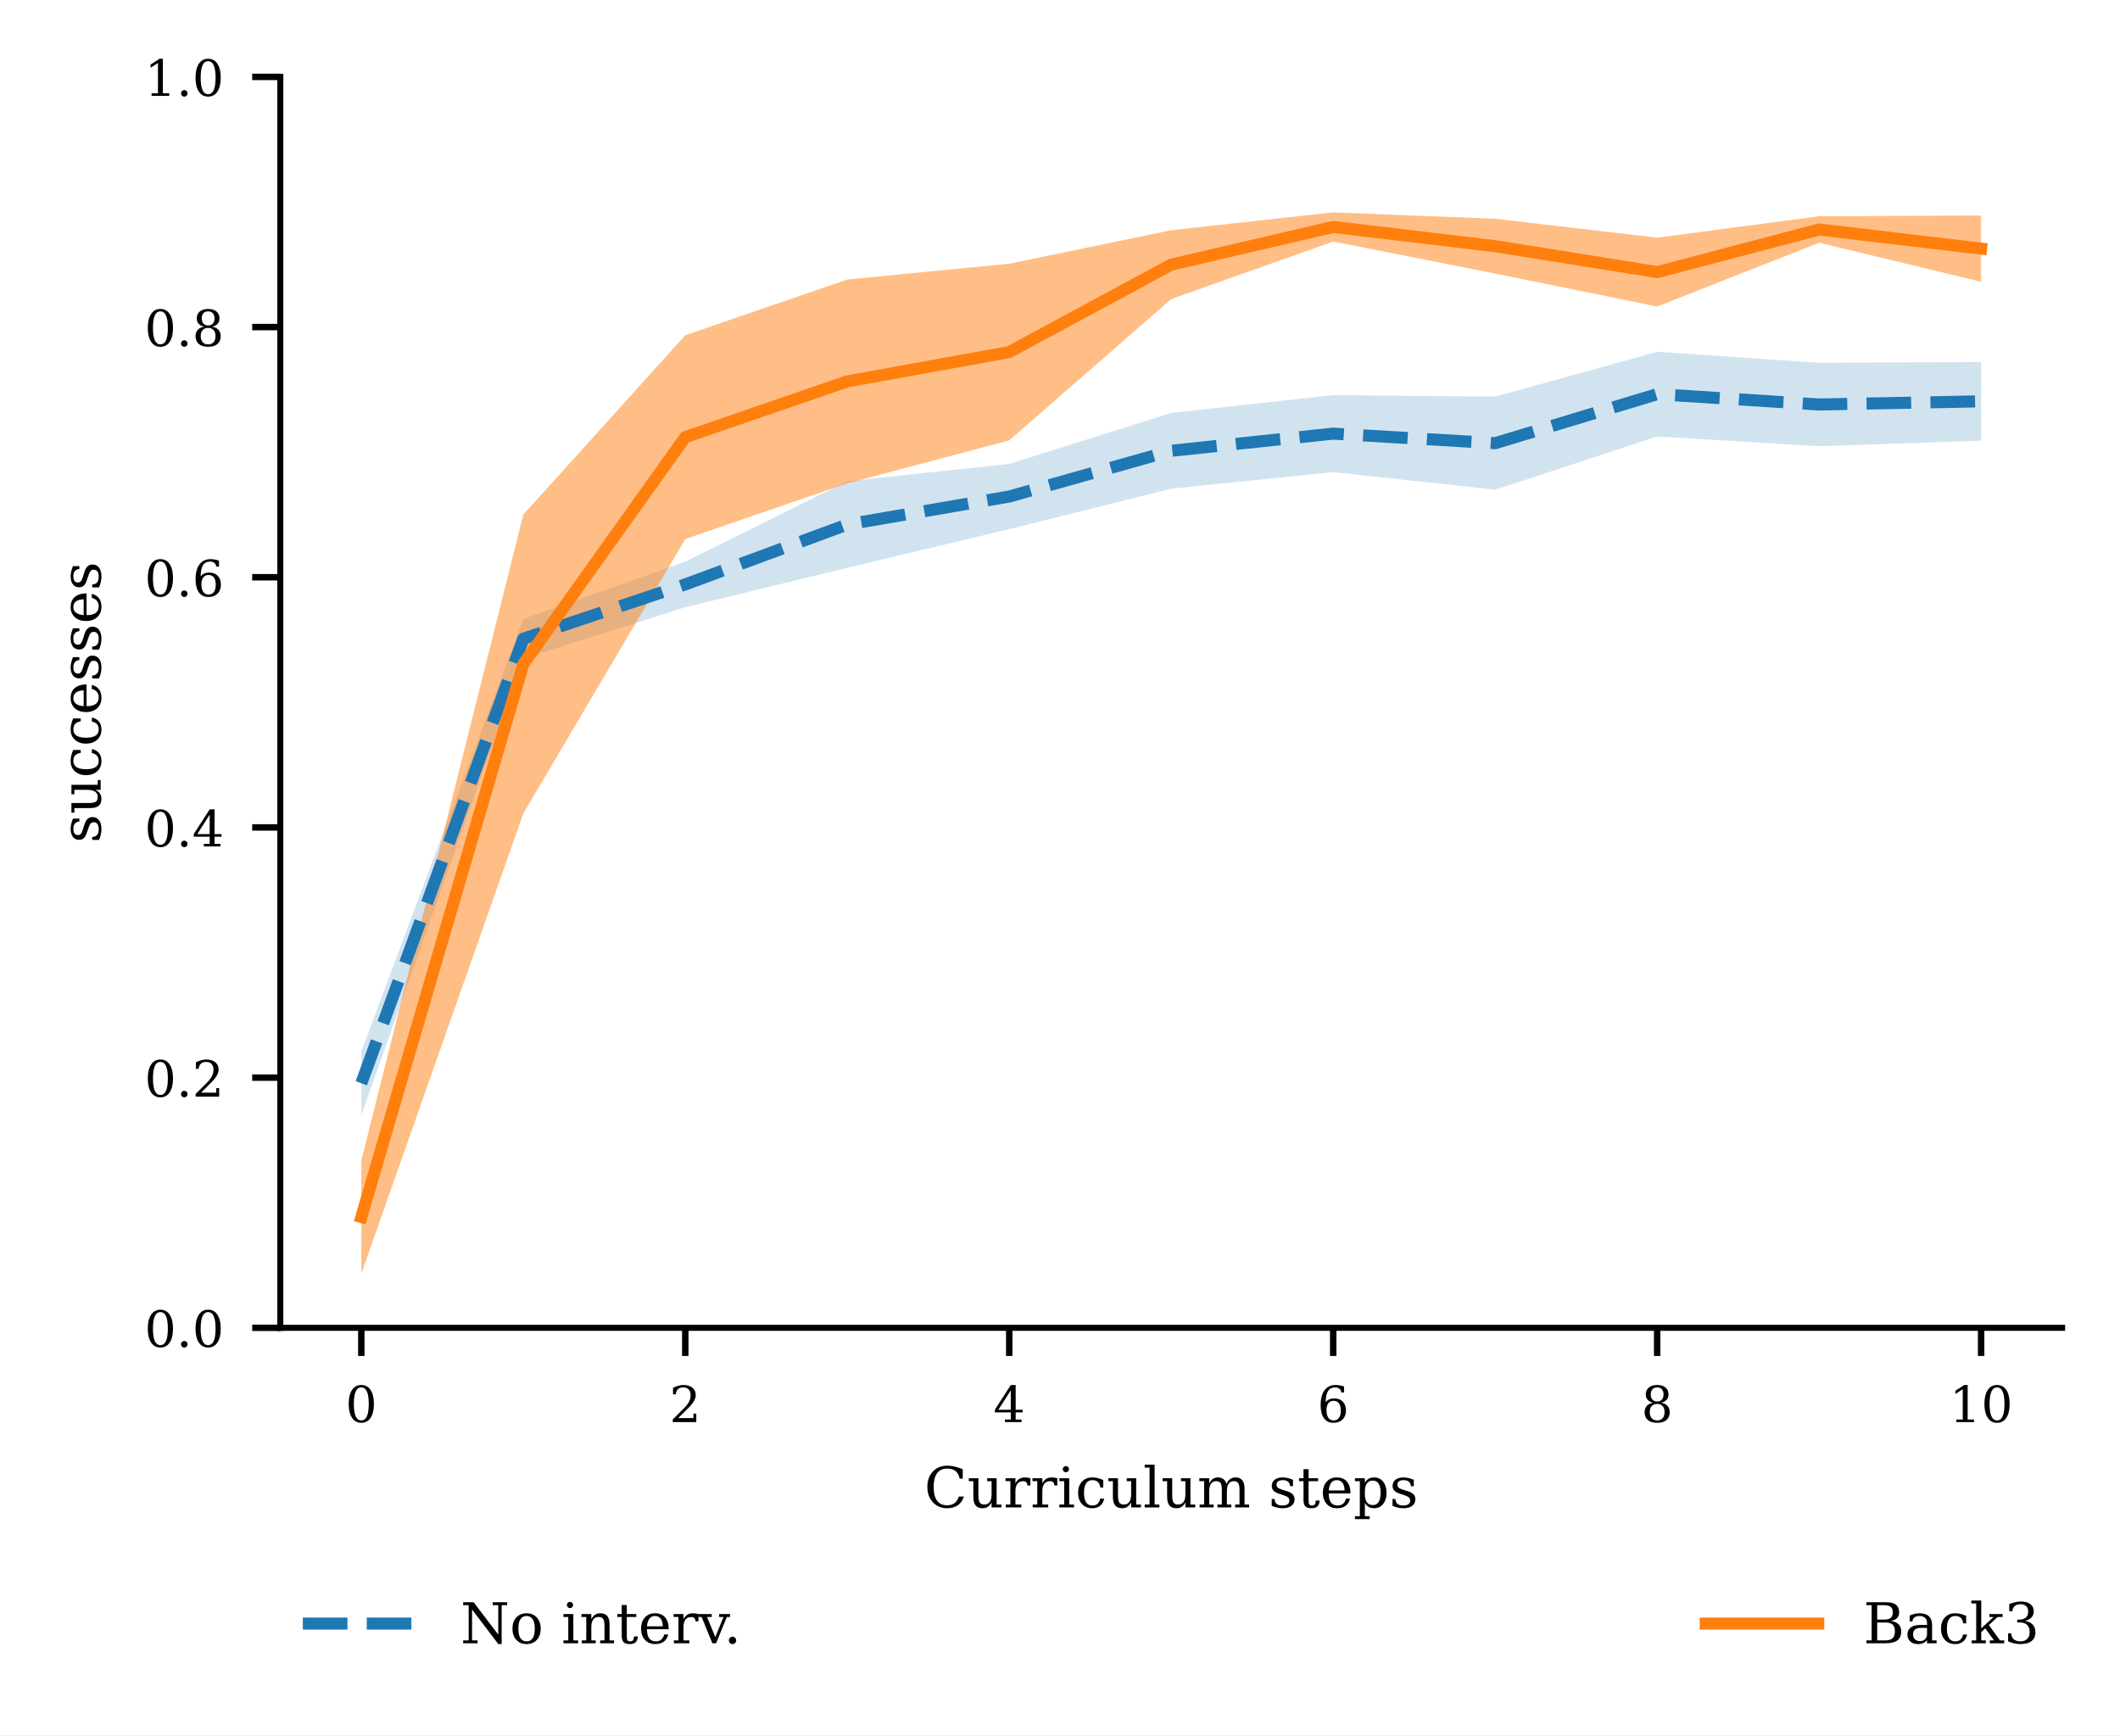
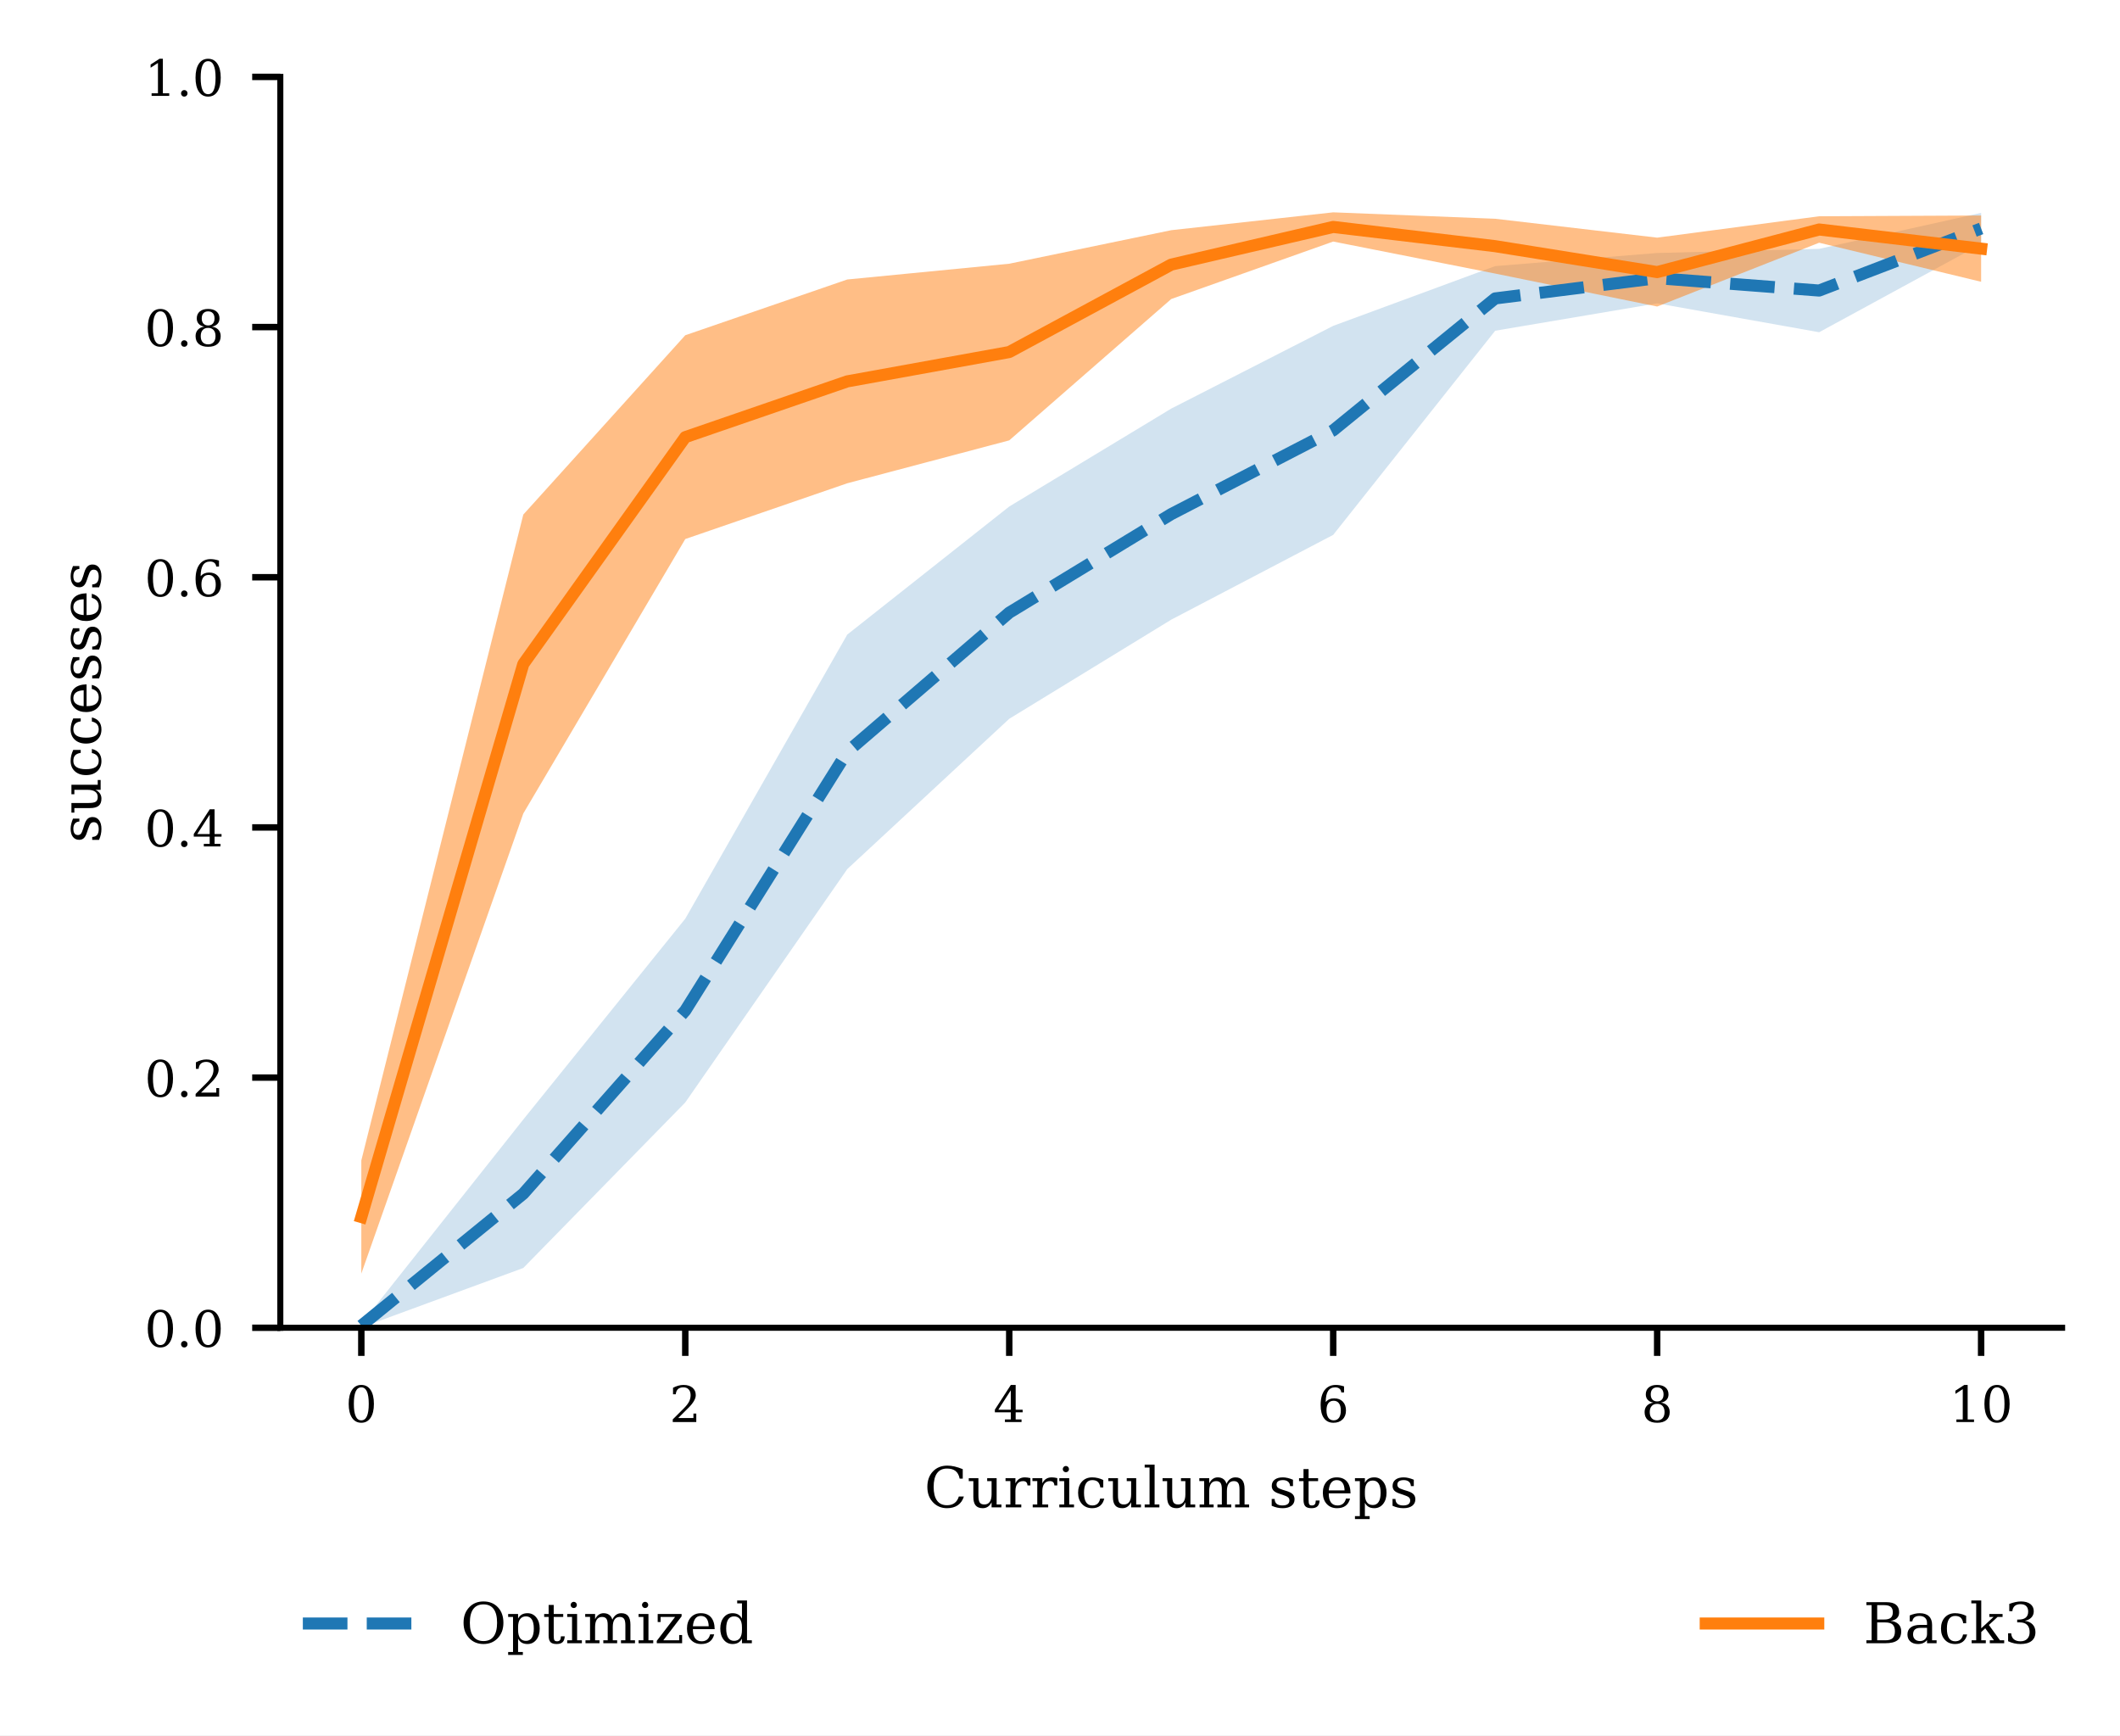
- <svg xmlns="http://www.w3.org/2000/svg" xmlns:xlink="http://www.w3.org/1999/xlink" width="263.71pt" height="215.849pt" viewBox="0 0 263.71 215.849" version="1.1">
+ <svg xmlns="http://www.w3.org/2000/svg" xmlns:xlink="http://www.w3.org/1999/xlink" width="263.71pt" height="215.841pt" viewBox="0 0 263.71 215.841" version="1.1">
  <defs>
    <style type="text/css">*{stroke-linejoin: round; stroke-linecap: butt}</style>
  </defs>
  <g id="figure_1">
    <g id="patch_1">
-       <path d="M 0 215.849  L 263.71 215.849  L 263.71 0  L 0 0  z " style="fill: #ffffff" />
+       <path d="M 0 215.841  L 263.71 215.841  L 263.71 -0  L 0 -0  z " style="fill: #ffffff" />
    </g>
    <g id="axes_1">
      <g id="patch_2">
-         <path d="M 34.87 165.156  L 256.51 165.156  L 256.51 9.564  L 34.87 9.564  z " style="fill: #ffffff" />
+         <path d="M 34.87 165.149  L 256.51 165.149  L 256.51 9.564  L 34.87 9.564  z " style="fill: #ffffff" />
      </g>
      <g id="PolyCollection_1">
-         <path d="M 44.945 130.766  L 44.945 138.704  L 65.094 81.917  L 85.243 75.527  L 105.392 70.624  L 125.541 65.816  L 145.69 60.784  L 165.839 58.721  L 185.988 60.915  L 206.137 54.288  L 226.286 55.5  L 246.435 54.814  L 246.435 45.022  L 246.435 45.022  L 226.286 45.122  L 206.137 43.758  L 185.988 49.329  L 165.839 49.149  L 145.69 51.358  L 125.541 57.7  L 105.392 59.852  L 85.243 69.852  L 65.094 76.979  L 44.945 130.766  z " clip-path="url(#pfc711b50cc)" style="fill: #1f77b4; fill-opacity: 0.2" />
+         <path d="M 44.945 164.655  L 44.945 165.118  L 65.094 157.712  L 85.243 137.123  L 105.392 108.099  L 125.541 89.404  L 145.69 77.076  L 165.839 66.527  L 185.988 41.137  L 206.137 37.731  L 226.286 41.324  L 246.435 30.357  L 246.435 26.478  L 246.435 26.478  L 226.286 30.954  L 206.137 31.465  L 185.988 33.098  L 165.839 40.531  L 145.69 50.823  L 125.541 63.002  L 105.392 78.931  L 85.243 114.268  L 65.094 139.244  L 44.945 164.655  z " clip-path="url(#pb89c458ec0)" style="fill: #1f77b4; fill-opacity: 0.2" />
      </g>
      <g id="PolyCollection_2">
-         <path d="M 44.945 144.345  L 44.945 158.417  L 65.094 101.187  L 85.243 67.048  L 105.392 60.113  L 125.541 54.776  L 145.69 37.195  L 165.839 30.045  L 185.988 34.028  L 206.137 38.128  L 226.286 30.191  L 246.435 35.049  L 246.435 26.806  L 246.435 26.806  L 226.286 26.901  L 206.137 29.56  L 185.988 27.211  L 165.839 26.411  L 145.69 28.633  L 125.541 32.803  L 105.392 34.764  L 85.243 41.7  L 65.094 64.007  L 44.945 144.345  z " clip-path="url(#pfc711b50cc)" style="fill: #ff7f0e; fill-opacity: 0.5" />
+         <path d="M 44.945 144.339  L 44.945 158.41  L 65.094 101.183  L 85.243 67.046  L 105.392 60.111  L 125.541 54.774  L 145.69 37.194  L 165.839 30.044  L 185.988 34.027  L 206.137 38.126  L 226.286 30.19  L 246.435 35.048  L 246.435 26.805  L 246.435 26.805  L 226.286 26.9  L 206.137 29.559  L 185.988 27.21  L 165.839 26.41  L 145.69 28.632  L 125.541 32.802  L 105.392 34.763  L 85.243 41.698  L 65.094 64.005  L 44.945 144.339  z " clip-path="url(#pb89c458ec0)" style="fill: #ff7f0e; fill-opacity: 0.5" />
      </g>
      <g id="matplotlib.axis_1">
        <g id="xtick_1">
          <g id="line2d_1">
            <defs>
-               <path id="m8300dea104" d="M 0 0  L 0 3.5  " style="stroke: #000000; stroke-width: 0.8" />
-             </defs>
-             <g>
-               <use xlink:href="#m8300dea104" x="44.945" y="165.156" style="stroke: #000000; stroke-width: 0.8" />
+               <path id="meef4483bb2" d="M 0 0  L 0 3.5  " style="stroke: #000000; stroke-width: 0.8" />
+             </defs>
+             <g>
+               <use xlink:href="#meef4483bb2" x="44.945" y="165.149" style="stroke: #000000; stroke-width: 0.8" />
            </g>
          </g>
          <g id="text_1">
-             <g transform="translate(42.96507 176.8841)scale(0.062222 -0.062222)">
+             <g transform="translate(42.96507 176.8772)scale(0.062222 -0.062222)">
              <defs>
                <path id="DejaVuSerif-30" d="M 2034 219  Q 2513 219 2750 744  Q 2988 1269 2988 2328  Q 2988 3391 2750 3916  Q 2513 4441 2034 4441  Q 1556 4441 1318 3916  Q 1081 3391 1081 2328  Q 1081 1269 1318 744  Q 1556 219 2034 219  z M 2034 -91  Q 1275 -91 848 546  Q 422 1184 422 2328  Q 422 3475 848 4112  Q 1275 4750 2034 4750  Q 2797 4750 3222 4112  Q 3647 3475 3647 2328  Q 3647 1184 3222 546  Q 2797 -91 2034 -91  z " transform="scale(0.015625)" />
              </defs>
              <use xlink:href="#DejaVuSerif-30" />
            </g>
          </g>
        </g>
        <g id="xtick_2">
          <g id="line2d_2">
            <g>
-               <use xlink:href="#m8300dea104" x="85.243" y="165.156" style="stroke: #000000; stroke-width: 0.8" />
+               <use xlink:href="#meef4483bb2" x="85.243" y="165.149" style="stroke: #000000; stroke-width: 0.8" />
            </g>
          </g>
          <g id="text_2">
-             <g transform="translate(83.26325 176.8841)scale(0.062222 -0.062222)">
+             <g transform="translate(83.26325 176.8772)scale(0.062222 -0.062222)">
              <defs>
                <path id="DejaVuSerif-32" d="M 819 3553  L 469 3553  L 469 4384  Q 803 4563 1142 4656  Q 1481 4750 1806 4750  Q 2534 4750 2956 4397  Q 3378 4044 3378 3438  Q 3378 2753 2422 1800  Q 2347 1728 2309 1691  L 1131 513  L 3078 513  L 3078 1088  L 3444 1088  L 3444 0  L 434 0  L 434 341  L 1850 1753  Q 2319 2222 2519 2614  Q 2719 3006 2719 3438  Q 2719 3909 2473 4175  Q 2228 4441 1797 4441  Q 1350 4441 1106 4219  Q 863 3997 819 3553  z " transform="scale(0.015625)" />
              </defs>
              <use xlink:href="#DejaVuSerif-32" />
            </g>
          </g>
        </g>
        <g id="xtick_3">
          <g id="line2d_3">
            <g>
-               <use xlink:href="#m8300dea104" x="125.541" y="165.156" style="stroke: #000000; stroke-width: 0.8" />
+               <use xlink:href="#meef4483bb2" x="125.541" y="165.149" style="stroke: #000000; stroke-width: 0.8" />
            </g>
          </g>
          <g id="text_3">
-             <g transform="translate(123.5614 176.8841)scale(0.062222 -0.062222)">
+             <g transform="translate(123.5614 176.8772)scale(0.062222 -0.062222)">
              <defs>
                <path id="DejaVuSerif-34" d="M 2234 1581  L 2234 4063  L 641 1581  L 2234 1581  z M 3609 0  L 1484 0  L 1484 331  L 2234 331  L 2234 1247  L 197 1247  L 197 1588  L 2241 4750  L 2859 4750  L 2859 1581  L 3750 1581  L 3750 1247  L 2859 1247  L 2859 331  L 3609 331  L 3609 0  z " transform="scale(0.015625)" />
              </defs>
              <use xlink:href="#DejaVuSerif-34" />
            </g>
          </g>
        </g>
        <g id="xtick_4">
          <g id="line2d_4">
            <g>
-               <use xlink:href="#m8300dea104" x="165.839" y="165.156" style="stroke: #000000; stroke-width: 0.8" />
+               <use xlink:href="#meef4483bb2" x="165.839" y="165.149" style="stroke: #000000; stroke-width: 0.8" />
            </g>
          </g>
          <g id="text_4">
-             <g transform="translate(163.8596 176.8841)scale(0.062222 -0.062222)">
+             <g transform="translate(163.8596 176.8772)scale(0.062222 -0.062222)">
              <defs>
                <path id="DejaVuSerif-36" d="M 2094 219  Q 2534 219 2771 542  Q 3009 866 3009 1472  Q 3009 2078 2771 2401  Q 2534 2725 2094 2725  Q 1647 2725 1412 2412  Q 1178 2100 1178 1509  Q 1178 888 1415 553  Q 1653 219 2094 219  z M 1075 2569  Q 1288 2803 1556 2918  Q 1825 3034 2163 3034  Q 2859 3034 3264 2615  Q 3669 2197 3669 1472  Q 3669 763 3233 336  Q 2797 -91 2069 -91  Q 1278 -91 853 498  Q 428 1088 428 2181  Q 428 3406 931 4078  Q 1434 4750 2350 4750  Q 2597 4750 2869 4703  Q 3141 4656 3425 4563  L 3425 3794  L 3072 3794  Q 3034 4109 2831 4275  Q 2628 4441 2284 4441  Q 1678 4441 1381 3981  Q 1084 3522 1075 2569  z " transform="scale(0.015625)" />
              </defs>
              <use xlink:href="#DejaVuSerif-36" />
            </g>
          </g>
        </g>
        <g id="xtick_5">
          <g id="line2d_5">
            <g>
-               <use xlink:href="#m8300dea104" x="206.137" y="165.156" style="stroke: #000000; stroke-width: 0.8" />
+               <use xlink:href="#meef4483bb2" x="206.137" y="165.149" style="stroke: #000000; stroke-width: 0.8" />
            </g>
          </g>
          <g id="text_5">
-             <g transform="translate(204.1578 176.8841)scale(0.062222 -0.062222)">
+             <g transform="translate(204.1578 176.8772)scale(0.062222 -0.062222)">
              <defs>
                <path id="DejaVuSerif-38" d="M 2981 1275  Q 2981 1775 2732 2051  Q 2484 2328 2034 2328  Q 1584 2328 1336 2051  Q 1088 1775 1088 1275  Q 1088 772 1336 495  Q 1584 219 2034 219  Q 2484 219 2732 495  Q 2981 772 2981 1275  z M 2853 3541  Q 2853 3966 2637 4203  Q 2422 4441 2034 4441  Q 1650 4441 1433 4203  Q 1216 3966 1216 3541  Q 1216 3113 1433 2875  Q 1650 2638 2034 2638  Q 2422 2638 2637 2875  Q 2853 3113 2853 3541  z M 2516 2484  Q 3047 2413 3344 2092  Q 3641 1772 3641 1275  Q 3641 619 3225 264  Q 2809 -91 2034 -91  Q 1263 -91 845 264  Q 428 619 428 1275  Q 428 1772 725 2092  Q 1022 2413 1556 2484  Q 1084 2569 832 2842  Q 581 3116 581 3541  Q 581 4103 968 4426  Q 1356 4750 2034 4750  Q 2713 4750 3100 4426  Q 3488 4103 3488 3541  Q 3488 3116 3236 2842  Q 2984 2569 2516 2484  z " transform="scale(0.015625)" />
              </defs>
              <use xlink:href="#DejaVuSerif-38" />
            </g>
          </g>
        </g>
        <g id="xtick_6">
          <g id="line2d_6">
            <g>
-               <use xlink:href="#m8300dea104" x="246.435" y="165.156" style="stroke: #000000; stroke-width: 0.8" />
+               <use xlink:href="#meef4483bb2" x="246.435" y="165.149" style="stroke: #000000; stroke-width: 0.8" />
            </g>
          </g>
          <g id="text_6">
-             <g transform="translate(242.4765 176.8841)scale(0.062222 -0.062222)">
+             <g transform="translate(242.4765 176.8772)scale(0.062222 -0.062222)">
              <defs>
                <path id="DejaVuSerif-31" d="M 909 0  L 909 331  L 1722 331  L 1722 4213  L 781 3603  L 781 4013  L 1919 4750  L 2350 4750  L 2350 331  L 3163 331  L 3163 0  L 909 0  z " transform="scale(0.015625)" />
              </defs>
              <use xlink:href="#DejaVuSerif-31" />
              <use xlink:href="#DejaVuSerif-30" x="63.623" />
            </g>
          </g>
        </g>
        <g id="text_7">
-           <g transform="translate(114.9627 187.497)scale(0.07 -0.07)">
+           <g transform="translate(114.9627 187.4901)scale(0.07 -0.07)">
            <defs>
              <path id="DejaVuSerif-43" d="M 4513 1234  Q 4306 581 3820 245  Q 3334 -91 2591 -91  Q 2134 -91 1743 65  Q 1353 222 1050 525  Q 700 875 529 1320  Q 359 1766 359 2328  Q 359 3416 987 4083  Q 1616 4750 2644 4750  Q 3025 4750 3456 4650  Q 3888 4550 4384 4347  L 4384 3272  L 4031 3272  Q 3916 3859 3567 4137  Q 3219 4416 2591 4416  Q 1844 4416 1459 3886  Q 1075 3356 1075 2328  Q 1075 1303 1459 773  Q 1844 244 2591 244  Q 3113 244 3450 492  Q 3788 741 3938 1234  L 4513 1234  z " transform="scale(0.015625)" />
              <path id="DejaVuSerif-75" d="M 2266 3322  L 3341 3322  L 3341 331  L 3884 331  L 3884 0  L 2766 0  L 2766 588  Q 2606 256 2353 82  Q 2100 -91 1766 -91  Q 1213 -91 952 223  Q 691 538 691 1209  L 691 2988  L 172 2988  L 172 3322  L 1269 3322  L 1269 1388  Q 1269 781 1417 556  Q 1566 331 1947 331  Q 2347 331 2556 625  Q 2766 919 2766 1478  L 2766 2988  L 2266 2988  L 2266 3322  z " transform="scale(0.015625)" />
              <path id="DejaVuSerif-72" d="M 3059 3328  L 3059 2497  L 2728 2497  Q 2713 2744 2591 2866  Q 2469 2988 2234 2988  Q 1809 2988 1582 2694  Q 1356 2400 1356 1850  L 1356 331  L 2022 331  L 2022 0  L 263 0  L 263 331  L 781 331  L 781 2994  L 231 2994  L 231 3322  L 1356 3322  L 1356 2731  Q 1525 3078 1790 3245  Q 2056 3413 2438 3413  Q 2578 3413 2733 3391  Q 2888 3369 3059 3328  z " transform="scale(0.015625)" />
              <path id="DejaVuSerif-69" d="M 622 4353  Q 622 4497 726 4603  Q 831 4709 978 4709  Q 1122 4709 1226 4603  Q 1331 4497 1331 4353  Q 1331 4206 1228 4103  Q 1125 4000 978 4000  Q 831 4000 726 4103  Q 622 4206 622 4353  z M 1356 331  L 1900 331  L 1900 0  L 231 0  L 231 331  L 781 331  L 781 2988  L 231 2988  L 231 3322  L 1356 3322  L 1356 331  z " transform="scale(0.015625)" />
              <path id="DejaVuSerif-63" d="M 3291 997  Q 3169 466 2822 187  Q 2475 -91 1925 -91  Q 1200 -91 759 389  Q 319 869 319 1663  Q 319 2459 759 2936  Q 1200 3413 1925 3413  Q 2241 3413 2553 3339  Q 2866 3266 3181 3116  L 3181 2266  L 2847 2266  Q 2781 2703 2561 2903  Q 2341 3103 1931 3103  Q 1466 3103 1228 2742  Q 991 2381 991 1663  Q 991 944 1227 581  Q 1463 219 1931 219  Q 2303 219 2525 412  Q 2747 606 2828 997  L 3291 997  z " transform="scale(0.015625)" />
              <path id="DejaVuSerif-6c" d="M 1313 331  L 1856 331  L 1856 0  L 184 0  L 184 331  L 738 331  L 738 4531  L 184 4531  L 184 4863  L 1313 4863  L 1313 331  z " transform="scale(0.015625)" />
              <path id="DejaVuSerif-6d" d="M 3316 2675  Q 3481 3041 3739 3227  Q 3997 3413 4341 3413  Q 4863 3413 5119 3089  Q 5375 2766 5375 2113  L 5375 331  L 5894 331  L 5894 0  L 4300 0  L 4300 331  L 4800 331  L 4800 2047  Q 4800 2556 4650 2772  Q 4500 2988 4153 2988  Q 3769 2988 3567 2697  Q 3366 2406 3366 1850  L 3366 331  L 3866 331  L 3866 0  L 2291 0  L 2291 331  L 2791 331  L 2791 2069  Q 2791 2566 2641 2777  Q 2491 2988 2144 2988  Q 1759 2988 1557 2697  Q 1356 2406 1356 1850  L 1356 331  L 1856 331  L 1856 0  L 263 0  L 263 331  L 781 331  L 781 2994  L 231 2994  L 231 3322  L 1356 3322  L 1356 2731  Q 1516 3063 1762 3238  Q 2009 3413 2322 3413  Q 2709 3413 2968 3220  Q 3228 3028 3316 2675  z " transform="scale(0.015625)" />
              <path id="DejaVuSerif-20" transform="scale(0.015625)" />
              <path id="DejaVuSerif-73" d="M 359 184  L 359 959  L 691 959  Q 703 588 923 403  Q 1144 219 1575 219  Q 1963 219 2166 364  Q 2369 509 2369 788  Q 2369 1006 2220 1140  Q 2072 1275 1594 1428  L 1178 1569  Q 750 1706 558 1912  Q 366 2119 366 2438  Q 366 2894 700 3153  Q 1034 3413 1625 3413  Q 1888 3413 2178 3344  Q 2469 3275 2778 3144  L 2778 2419  L 2447 2419  Q 2434 2741 2221 2922  Q 2009 3103 1644 3103  Q 1281 3103 1095 2975  Q 909 2847 909 2591  Q 909 2381 1050 2254  Q 1191 2128 1613 1997  L 2069 1856  Q 2541 1709 2748 1489  Q 2956 1269 2956 922  Q 2956 450 2595 179  Q 2234 -91 1600 -91  Q 1278 -91 972 -22  Q 666 47 359 184  z " transform="scale(0.015625)" />
              <path id="DejaVuSerif-74" d="M 691 2988  L 184 2988  L 184 3322  L 691 3322  L 691 4353  L 1269 4353  L 1269 3322  L 2350 3322  L 2350 2988  L 1269 2988  L 1269 878  Q 1269 456 1350 337  Q 1431 219 1650 219  Q 1875 219 1978 351  Q 2081 484 2088 781  L 2522 781  Q 2497 328 2275 118  Q 2053 -91 1600 -91  Q 1103 -91 897 129  Q 691 350 691 878  L 691 2988  z " transform="scale(0.015625)" />
              <path id="DejaVuSerif-65" d="M 3469 1600  L 991 1600  L 991 1575  Q 991 903 1244 561  Q 1497 219 1991 219  Q 2369 219 2611 417  Q 2853 616 2950 1006  L 3413 1006  Q 3275 459 2904 184  Q 2534 -91 1931 -91  Q 1203 -91 761 389  Q 319 869 319 1663  Q 319 2450 753 2931  Q 1188 3413 1894 3413  Q 2647 3413 3050 2948  Q 3453 2484 3469 1600  z M 2791 1931  Q 2772 2513 2545 2808  Q 2319 3103 1894 3103  Q 1497 3103 1269 2806  Q 1041 2509 991 1931  L 2791 1931  z " transform="scale(0.015625)" />
              <path id="DejaVuSerif-70" d="M 1313 1825  L 1313 1497  Q 1313 897 1542 583  Q 1772 269 2209 269  Q 2650 269 2876 622  Q 3103 975 3103 1663  Q 3103 2353 2876 2703  Q 2650 3053 2209 3053  Q 1772 3053 1542 2737  Q 1313 2422 1313 1825  z M 738 2988  L 184 2988  L 184 3322  L 1313 3322  L 1313 2803  Q 1481 3116 1742 3264  Q 2003 3413 2388 3413  Q 3000 3413 3387 2928  Q 3775 2444 3775 1663  Q 3775 881 3387 395  Q 3000 -91 2388 -91  Q 2003 -91 1742 57  Q 1481 206 1313 519  L 1313 -997  L 1856 -997  L 1856 -1331  L 184 -1331  L 184 -997  L 738 -997  L 738 2988  z " transform="scale(0.015625)" />
            </defs>
            <use xlink:href="#DejaVuSerif-43" />
            <use xlink:href="#DejaVuSerif-75" x="76.514" />
            <use xlink:href="#DejaVuSerif-72" x="140.918" />
            <use xlink:href="#DejaVuSerif-72" x="188.721" />
            <use xlink:href="#DejaVuSerif-69" x="236.523" />
            <use xlink:href="#DejaVuSerif-63" x="268.506" />
            <use xlink:href="#DejaVuSerif-75" x="324.512" />
            <use xlink:href="#DejaVuSerif-6c" x="388.916" />
            <use xlink:href="#DejaVuSerif-75" x="420.898" />
            <use xlink:href="#DejaVuSerif-6d" x="485.303" />
            <use xlink:href="#DejaVuSerif-20" x="580.127" />
            <use xlink:href="#DejaVuSerif-73" x="611.914" />
            <use xlink:href="#DejaVuSerif-74" x="663.232" />
            <use xlink:href="#DejaVuSerif-65" x="703.418" />
            <use xlink:href="#DejaVuSerif-70" x="762.598" />
            <use xlink:href="#DejaVuSerif-73" x="826.611" />
          </g>
        </g>
      </g>
      <g id="matplotlib.axis_2">
        <g id="ytick_1">
          <g id="line2d_7">
            <defs>
-               <path id="meba22d2db5" d="M 0 0  L -3.5 0  " style="stroke: #000000; stroke-width: 0.8" />
-             </defs>
-             <g>
-               <use xlink:href="#meba22d2db5" x="34.87" y="165.156" style="stroke: #000000; stroke-width: 0.8" />
+               <path id="mf8f9a0e1b4" d="M 0 0  L -3.5 0  " style="stroke: #000000; stroke-width: 0.8" />
+             </defs>
+             <g>
+               <use xlink:href="#mf8f9a0e1b4" x="34.87" y="165.149" style="stroke: #000000; stroke-width: 0.8" />
            </g>
          </g>
          <g id="text_8">
-             <g transform="translate(17.97469 167.5201)scale(0.062222 -0.062222)">
+             <g transform="translate(17.97469 167.5132)scale(0.062222 -0.062222)">
              <defs>
                <path id="DejaVuSerif-2e" d="M 603 325  Q 603 500 722 622  Q 841 744 1019 744  Q 1191 744 1312 622  Q 1434 500 1434 325  Q 1434 153 1312 31  Q 1191 -91 1019 -91  Q 841 -91 722 29  Q 603 150 603 325  z " transform="scale(0.015625)" />
              </defs>
              <use xlink:href="#DejaVuSerif-30" />
              <use xlink:href="#DejaVuSerif-2e" x="63.623" />
              <use xlink:href="#DejaVuSerif-30" x="95.41" />
            </g>
          </g>
        </g>
        <g id="ytick_2">
          <g id="line2d_8">
            <g>
-               <use xlink:href="#meba22d2db5" x="34.87" y="134.038" style="stroke: #000000; stroke-width: 0.8" />
+               <use xlink:href="#mf8f9a0e1b4" x="34.87" y="134.032" style="stroke: #000000; stroke-width: 0.8" />
            </g>
          </g>
          <g id="text_9">
-             <g transform="translate(17.97469 136.4017)scale(0.062222 -0.062222)">
+             <g transform="translate(17.97469 136.3961)scale(0.062222 -0.062222)">
              <use xlink:href="#DejaVuSerif-30" />
              <use xlink:href="#DejaVuSerif-2e" x="63.623" />
              <use xlink:href="#DejaVuSerif-32" x="95.41" />
            </g>
          </g>
        </g>
        <g id="ytick_3">
          <g id="line2d_9">
            <g>
-               <use xlink:href="#meba22d2db5" x="34.87" y="102.919" style="stroke: #000000; stroke-width: 0.8" />
+               <use xlink:href="#mf8f9a0e1b4" x="34.87" y="102.915" style="stroke: #000000; stroke-width: 0.8" />
            </g>
          </g>
          <g id="text_10">
-             <g transform="translate(17.97469 105.2833)scale(0.062222 -0.062222)">
+             <g transform="translate(17.97469 105.2791)scale(0.062222 -0.062222)">
              <use xlink:href="#DejaVuSerif-30" />
              <use xlink:href="#DejaVuSerif-2e" x="63.623" />
              <use xlink:href="#DejaVuSerif-34" x="95.41" />
            </g>
          </g>
        </g>
        <g id="ytick_4">
          <g id="line2d_10">
            <g>
-               <use xlink:href="#meba22d2db5" x="34.87" y="71.801" style="stroke: #000000; stroke-width: 0.8" />
+               <use xlink:href="#mf8f9a0e1b4" x="34.87" y="71.798" style="stroke: #000000; stroke-width: 0.8" />
            </g>
          </g>
          <g id="text_11">
-             <g transform="translate(17.97469 74.16481)scale(0.062222 -0.062222)">
+             <g transform="translate(17.97469 74.16203)scale(0.062222 -0.062222)">
              <use xlink:href="#DejaVuSerif-30" />
              <use xlink:href="#DejaVuSerif-2e" x="63.623" />
              <use xlink:href="#DejaVuSerif-36" x="95.41" />
            </g>
          </g>
        </g>
        <g id="ytick_5">
          <g id="line2d_11">
            <g>
-               <use xlink:href="#meba22d2db5" x="34.87" y="40.682" style="stroke: #000000; stroke-width: 0.8" />
+               <use xlink:href="#mf8f9a0e1b4" x="34.87" y="40.681" style="stroke: #000000; stroke-width: 0.8" />
            </g>
          </g>
          <g id="text_12">
-             <g transform="translate(17.97469 43.04636)scale(0.062222 -0.062222)">
+             <g transform="translate(17.97469 43.04497)scale(0.062222 -0.062222)">
              <use xlink:href="#DejaVuSerif-30" />
              <use xlink:href="#DejaVuSerif-2e" x="63.623" />
              <use xlink:href="#DejaVuSerif-38" x="95.41" />
            </g>
          </g>
        </g>
        <g id="ytick_6">
          <g id="line2d_12">
            <g>
-               <use xlink:href="#meba22d2db5" x="34.87" y="9.564" style="stroke: #000000; stroke-width: 0.8" />
+               <use xlink:href="#mf8f9a0e1b4" x="34.87" y="9.564" style="stroke: #000000; stroke-width: 0.8" />
            </g>
          </g>
          <g id="text_13">
            <g transform="translate(17.97469 11.92792)scale(0.062222 -0.062222)">
              <use xlink:href="#DejaVuSerif-31" />
              <use xlink:href="#DejaVuSerif-2e" x="63.623" />
              <use xlink:href="#DejaVuSerif-30" x="95.41" />
            </g>
          </g>
        </g>
        <g id="text_14">
-           <g transform="translate(12.51891 104.8612)rotate(-90)scale(0.07 -0.07)">
+           <g transform="translate(12.51891 104.8577)rotate(-90)scale(0.07 -0.07)">
            <use xlink:href="#DejaVuSerif-73" />
            <use xlink:href="#DejaVuSerif-75" x="51.318" />
            <use xlink:href="#DejaVuSerif-63" x="115.723" />
            <use xlink:href="#DejaVuSerif-63" x="171.729" />
            <use xlink:href="#DejaVuSerif-65" x="227.734" />
            <use xlink:href="#DejaVuSerif-73" x="286.914" />
            <use xlink:href="#DejaVuSerif-73" x="338.232" />
            <use xlink:href="#DejaVuSerif-65" x="389.551" />
            <use xlink:href="#DejaVuSerif-73" x="448.73" />
          </g>
        </g>
      </g>
      <g id="line2d_13">
-         <path d="M 44.945 134.735  L 65.094 79.448  L 85.243 72.69  L 105.392 65.238  L 125.541 61.758  L 145.69 56.071  L 165.839 53.935  L 185.988 55.122  L 206.137 49.023  L 226.286 50.311  L 246.435 49.918  " clip-path="url(#pfc711b50cc)" style="fill: none; stroke-dasharray: 5.55,2.4; stroke-dashoffset: 0; stroke: #1f77b4; stroke-width: 1.5" />
+         <path d="M 44.945 164.886  L 65.094 148.478  L 85.243 125.696  L 105.392 93.515  L 125.541 76.203  L 145.69 63.949  L 165.839 53.529  L 185.988 37.118  L 206.137 34.598  L 226.286 36.139  L 246.435 28.418  " clip-path="url(#pb89c458ec0)" style="fill: none; stroke-dasharray: 5.55,2.4; stroke-dashoffset: 0; stroke: #1f77b4; stroke-width: 1.5" />
      </g>
      <g id="line2d_14">
-         <path d="M 44.945 151.381  L 65.094 82.597  L 85.243 54.374  L 105.392 47.439  L 125.541 43.79  L 145.69 32.914  L 165.839 28.228  L 185.988 30.62  L 206.137 33.844  L 226.286 28.546  L 246.435 30.927  " clip-path="url(#pfc711b50cc)" style="fill: none; stroke: #ff7f0e; stroke-width: 1.5; stroke-linecap: square" />
+         <path d="M 44.945 151.375  L 65.094 82.594  L 85.243 54.372  L 105.392 47.437  L 125.541 43.788  L 145.69 32.913  L 165.839 28.227  L 185.988 30.619  L 206.137 33.843  L 226.286 28.545  L 246.435 30.926  " clip-path="url(#pb89c458ec0)" style="fill: none; stroke: #ff7f0e; stroke-width: 1.5; stroke-linecap: square" />
      </g>
      <g id="patch_3">
-         <path d="M 34.87 165.156  L 34.87 9.564  " style="fill: none; stroke: #000000; stroke-width: 0.75; stroke-linejoin: miter; stroke-linecap: square" />
+         <path d="M 34.87 165.149  L 34.87 9.564  " style="fill: none; stroke: #000000; stroke-width: 0.75; stroke-linejoin: miter; stroke-linecap: square" />
      </g>
      <g id="patch_4">
-         <path d="M 34.87 165.156  L 256.51 165.156  " style="fill: none; stroke: #000000; stroke-width: 0.75; stroke-linejoin: miter; stroke-linecap: square" />
+         <path d="M 34.87 165.149  L 256.51 165.149  " style="fill: none; stroke: #000000; stroke-width: 0.75; stroke-linejoin: miter; stroke-linecap: square" />
      </g>
      <g id="legend_1">
        <g id="line2d_15">
-           <path d="M 37.67 201.944  L 44.67 201.944  L 51.67 201.944  " style="fill: none; stroke-dasharray: 5.55,2.4; stroke-dashoffset: 0; stroke: #1f77b4; stroke-width: 1.5" />
+           <path d="M 37.67 201.935  L 44.67 201.935  L 51.67 201.935  " style="fill: none; stroke-dasharray: 5.55,2.4; stroke-dashoffset: 0; stroke: #1f77b4; stroke-width: 1.5" />
        </g>
        <g id="text_15">
-           <g transform="translate(57.26996 204.3935)scale(0.07 -0.07)">
-             <defs>
-               <path id="DejaVuSerif-4e" d="M 313 0  L 313 331  L 941 331  L 941 4331  L 313 4331  L 313 4666  L 1509 4666  L 4306 984  L 4306 4331  L 3681 4331  L 3681 4666  L 5319 4666  L 5319 4331  L 4691 4331  L 4691 -91  L 4313 -91  L 1325 3841  L 1325 331  L 1953 331  L 1953 0  L 313 0  z " transform="scale(0.015625)" />
-               <path id="DejaVuSerif-6f" d="M 1925 219  Q 2388 219 2623 584  Q 2859 950 2859 1663  Q 2859 2375 2623 2739  Q 2388 3103 1925 3103  Q 1463 3103 1227 2739  Q 991 2375 991 1663  Q 991 950 1228 584  Q 1466 219 1925 219  z M 1925 -91  Q 1200 -91 759 389  Q 319 869 319 1663  Q 319 2456 758 2934  Q 1197 3413 1925 3413  Q 2653 3413 3092 2934  Q 3531 2456 3531 1663  Q 3531 869 3092 389  Q 2653 -91 1925 -91  z " transform="scale(0.015625)" />
-               <path id="DejaVuSerif-6e" d="M 263 0  L 263 331  L 781 331  L 781 2988  L 231 2988  L 231 3322  L 1356 3322  L 1356 2731  Q 1516 3069 1770 3241  Q 2025 3413 2363 3413  Q 2913 3413 3172 3097  Q 3431 2781 3431 2113  L 3431 331  L 3944 331  L 3944 0  L 2356 0  L 2356 331  L 2853 331  L 2853 1931  Q 2853 2541 2703 2767  Q 2553 2994 2175 2994  Q 1775 2994 1565 2701  Q 1356 2409 1356 1850  L 1356 331  L 1856 331  L 1856 0  L 263 0  z " transform="scale(0.015625)" />
-               <path id="DejaVuSerif-76" d="M 1581 0  L 359 2988  L -19 2988  L -19 3322  L 1509 3322  L 1509 2988  L 978 2988  L 1913 703  L 2847 2988  L 2350 2988  L 2350 3322  L 3597 3322  L 3597 2988  L 3225 2988  L 2003 0  L 1581 0  z " transform="scale(0.015625)" />
-             </defs>
-             <use xlink:href="#DejaVuSerif-4e" />
-             <use xlink:href="#DejaVuSerif-6f" x="87.5" />
-             <use xlink:href="#DejaVuSerif-20" x="147.705" />
-             <use xlink:href="#DejaVuSerif-69" x="179.492" />
-             <use xlink:href="#DejaVuSerif-6e" x="211.475" />
-             <use xlink:href="#DejaVuSerif-74" x="275.879" />
-             <use xlink:href="#DejaVuSerif-65" x="316.064" />
-             <use xlink:href="#DejaVuSerif-72" x="375.244" />
-             <use xlink:href="#DejaVuSerif-76" x="423.047" />
-             <use xlink:href="#DejaVuSerif-2e" x="467.666" />
+           <g transform="translate(57.26996 204.3852)scale(0.07 -0.07)">
+             <defs>
+               <path id="DejaVuSerif-4f" d="M 2625 244  Q 3391 244 3781 770  Q 4172 1297 4172 2328  Q 4172 3363 3781 3889  Q 3391 4416 2625 4416  Q 1856 4416 1465 3889  Q 1075 3363 1075 2328  Q 1075 1297 1465 770  Q 1856 244 2625 244  z M 2625 -91  Q 2150 -91 1751 65  Q 1353 222 1050 525  Q 700 875 529 1319  Q 359 1763 359 2328  Q 359 2894 529 3339  Q 700 3784 1050 4134  Q 1356 4441 1750 4595  Q 2144 4750 2625 4750  Q 3641 4750 4266 4084  Q 4891 3419 4891 2328  Q 4891 1769 4719 1320  Q 4547 872 4197 525  Q 3891 219 3497 64  Q 3103 -91 2625 -91  z " transform="scale(0.015625)" />
+               <path id="DejaVuSerif-7a" d="M 256 0  L 256 269  L 2338 2988  L 691 2988  L 691 2413  L 359 2413  L 359 3322  L 3078 3322  L 3078 3053  L 997 331  L 2803 331  L 2803 934  L 3138 934  L 3138 0  L 256 0  z " transform="scale(0.015625)" />
+               <path id="DejaVuSerif-64" d="M 3359 331  L 3909 331  L 3909 0  L 2784 0  L 2784 519  Q 2616 206 2355 57  Q 2094 -91 1709 -91  Q 1097 -91 708 395  Q 319 881 319 1663  Q 319 2444 706 2928  Q 1094 3413 1709 3413  Q 2094 3413 2355 3264  Q 2616 3116 2784 2803  L 2784 4531  L 2241 4531  L 2241 4863  L 3359 4863  L 3359 331  z M 2784 1497  L 2784 1825  Q 2784 2422 2554 2737  Q 2325 3053 1888 3053  Q 1444 3053 1217 2703  Q 991 2353 991 1663  Q 991 975 1217 622  Q 1444 269 1888 269  Q 2325 269 2554 583  Q 2784 897 2784 1497  z " transform="scale(0.015625)" />
+             </defs>
+             <use xlink:href="#DejaVuSerif-4f" />
+             <use xlink:href="#DejaVuSerif-70" x="81.982" />
+             <use xlink:href="#DejaVuSerif-74" x="145.996" />
+             <use xlink:href="#DejaVuSerif-69" x="186.182" />
+             <use xlink:href="#DejaVuSerif-6d" x="218.164" />
+             <use xlink:href="#DejaVuSerif-69" x="312.988" />
+             <use xlink:href="#DejaVuSerif-7a" x="344.971" />
+             <use xlink:href="#DejaVuSerif-65" x="397.656" />
+             <use xlink:href="#DejaVuSerif-64" x="456.836" />
          </g>
        </g>
        <g id="line2d_16">
-           <path d="M 212.177 201.944  L 219.177 201.944  L 226.177 201.944  " style="fill: none; stroke: #ff7f0e; stroke-width: 1.5; stroke-linecap: square" />
+           <path d="M 212.177 201.935  L 219.177 201.935  L 226.177 201.935  " style="fill: none; stroke: #ff7f0e; stroke-width: 1.5; stroke-linecap: square" />
        </g>
        <g id="text_16">
-           <g transform="translate(231.777 204.3935)scale(0.07 -0.07)">
+           <g transform="translate(231.777 204.3852)scale(0.07 -0.07)">
            <defs>
              <path id="DejaVuSerif-42" d="M 1581 331  L 2516 331  Q 3078 331 3337 575  Q 3597 819 3597 1350  Q 3597 1878 3339 2120  Q 3081 2363 2516 2363  L 1581 2363  L 1581 331  z M 1581 2694  L 2375 2694  Q 2888 2694 3123 2891  Q 3359 3088 3359 3513  Q 3359 3941 3123 4136  Q 2888 4331 2375 4331  L 1581 4331  L 1581 2694  z M 353 0  L 353 331  L 947 331  L 947 4331  L 353 4331  L 353 4666  L 2656 4666  Q 3363 4666 3720 4377  Q 4078 4088 4078 3513  Q 4078 3097 3829 2850  Q 3581 2603 3103 2547  Q 3697 2472 4005 2167  Q 4313 1863 4313 1350  Q 4313 656 3875 328  Q 3438 0 2509 0  L 353 0  z " transform="scale(0.015625)" />
              <path id="DejaVuSerif-61" d="M 2547 1044  L 2547 1747  L 1806 1747  Q 1378 1747 1168 1562  Q 959 1378 959 997  Q 959 650 1171 447  Q 1384 244 1747 244  Q 2106 244 2326 466  Q 2547 688 2547 1044  z M 3122 2075  L 3122 331  L 3634 331  L 3634 0  L 2547 0  L 2547 359  Q 2356 128 2106 18  Q 1856 -91 1522 -91  Q 969 -91 644 203  Q 319 497 319 997  Q 319 1513 691 1797  Q 1063 2081 1741 2081  L 2547 2081  L 2547 2309  Q 2547 2688 2317 2895  Q 2088 3103 1672 3103  Q 1328 3103 1125 2947  Q 922 2791 872 2484  L 575 2484  L 575 3156  Q 875 3284 1158 3348  Q 1441 3413 1709 3413  Q 2400 3413 2761 3070  Q 3122 2728 3122 2075  z " transform="scale(0.015625)" />
              <path id="DejaVuSerif-6b" d="M 1831 0  L 219 0  L 219 331  L 738 331  L 738 4531  L 184 4531  L 184 4863  L 1313 4863  L 1313 1697  L 2713 2988  L 2234 2988  L 2234 3322  L 3738 3322  L 3738 2988  L 3169 2988  L 2181 2075  L 3444 331  L 3922 331  L 3922 0  L 2284 0  L 2284 331  L 2759 331  L 1766 1697  L 1313 1275  L 1313 331  L 1831 331  L 1831 0  z " transform="scale(0.015625)" />
              <path id="DejaVuSerif-33" d="M 622 4469  Q 988 4606 1323 4678  Q 1659 4750 1953 4750  Q 2638 4750 3022 4454  Q 3406 4159 3406 3634  Q 3406 3213 3140 2930  Q 2875 2647 2388 2547  Q 2963 2466 3280 2130  Q 3597 1794 3597 1259  Q 3597 606 3158 257  Q 2719 -91 1894 -91  Q 1528 -91 1179 -12  Q 831 66 488 225  L 488 1131  L 838 1131  Q 869 681 1141 450  Q 1413 219 1906 219  Q 2384 219 2661 495  Q 2938 772 2938 1253  Q 2938 1803 2653 2086  Q 2369 2369 1819 2369  L 1522 2369  L 1522 2688  L 1678 2688  Q 2225 2688 2498 2914  Q 2772 3141 2772 3597  Q 2772 4006 2547 4223  Q 2322 4441 1900 4441  Q 1478 4441 1245 4241  Q 1013 4041 972 3647  L 622 3647  L 622 4469  z " transform="scale(0.015625)" />
            </defs>
            <use xlink:href="#DejaVuSerif-42" />
            <use xlink:href="#DejaVuSerif-61" x="73.486" />
            <use xlink:href="#DejaVuSerif-63" x="133.105" />
            <use xlink:href="#DejaVuSerif-6b" x="189.111" />
            <use xlink:href="#DejaVuSerif-33" x="249.707" />
          </g>
        </g>
      </g>
    </g>
  </g>
  <defs>
-     <clipPath id="pfc711b50cc">
-       <rect x="34.87" y="9.564" width="221.64" height="155.592" />
+     <clipPath id="pb89c458ec0">
+       <rect x="34.87" y="9.564" width="221.64" height="155.585" />
    </clipPath>
  </defs>
</svg>
